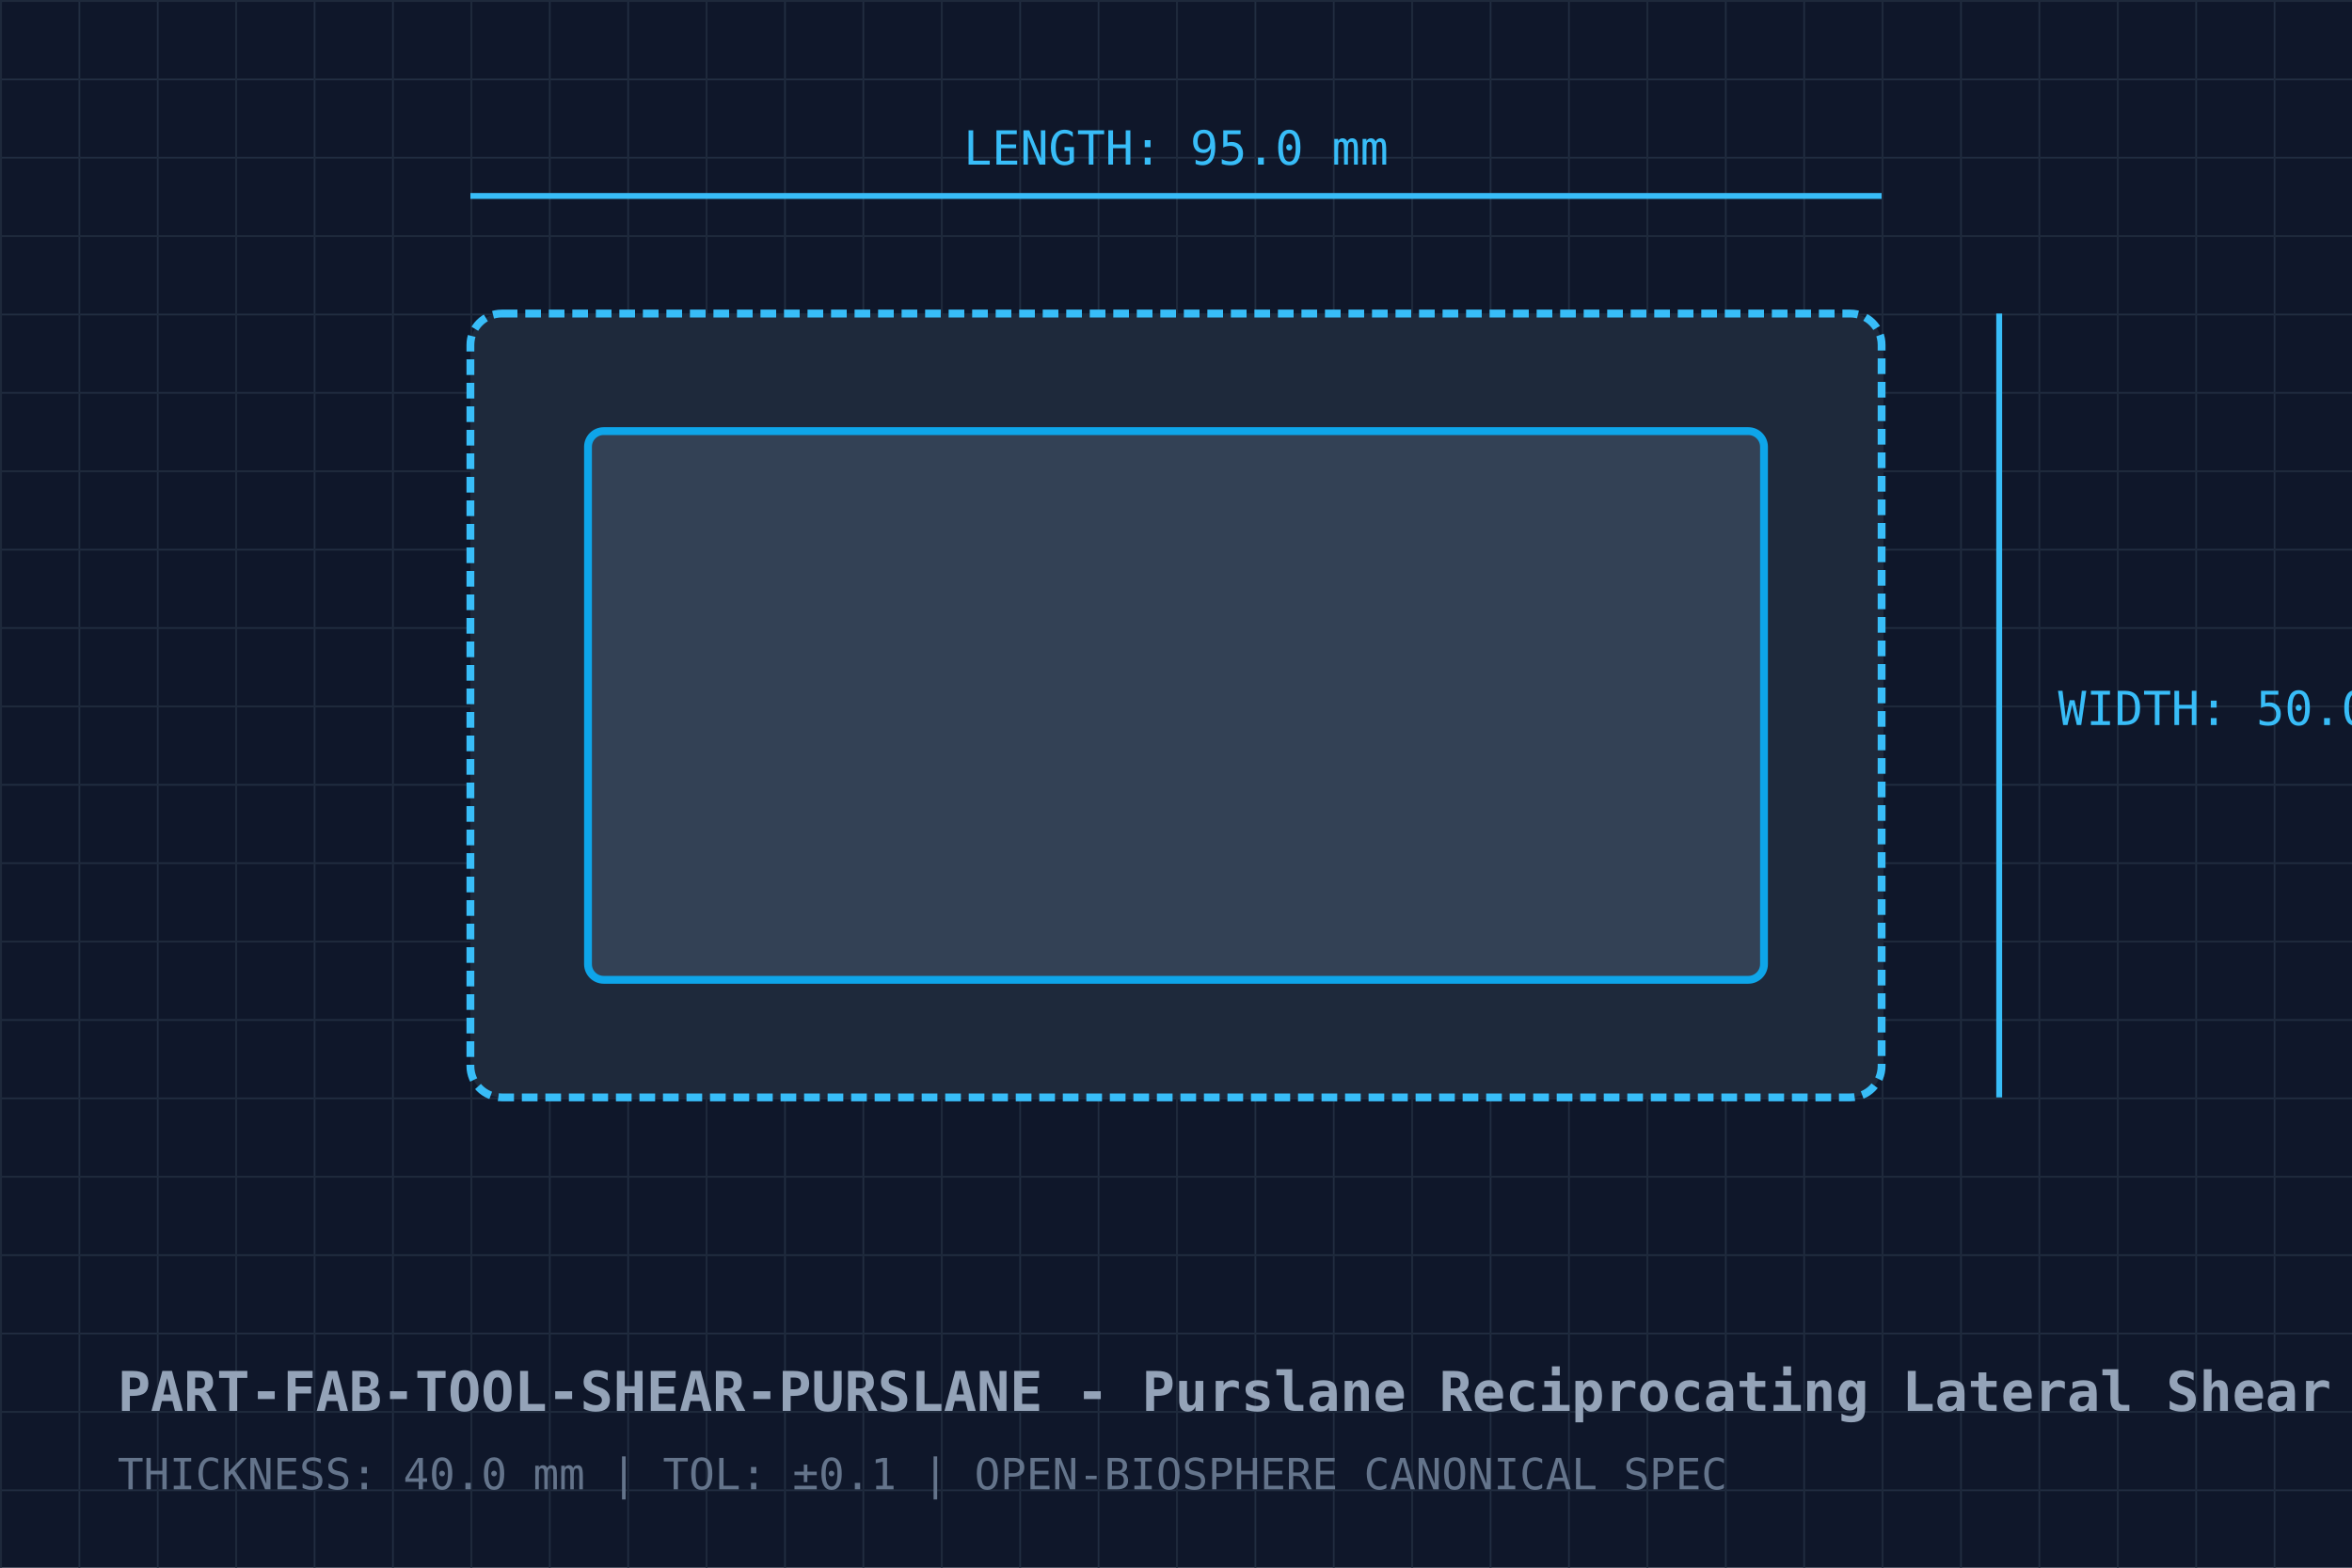
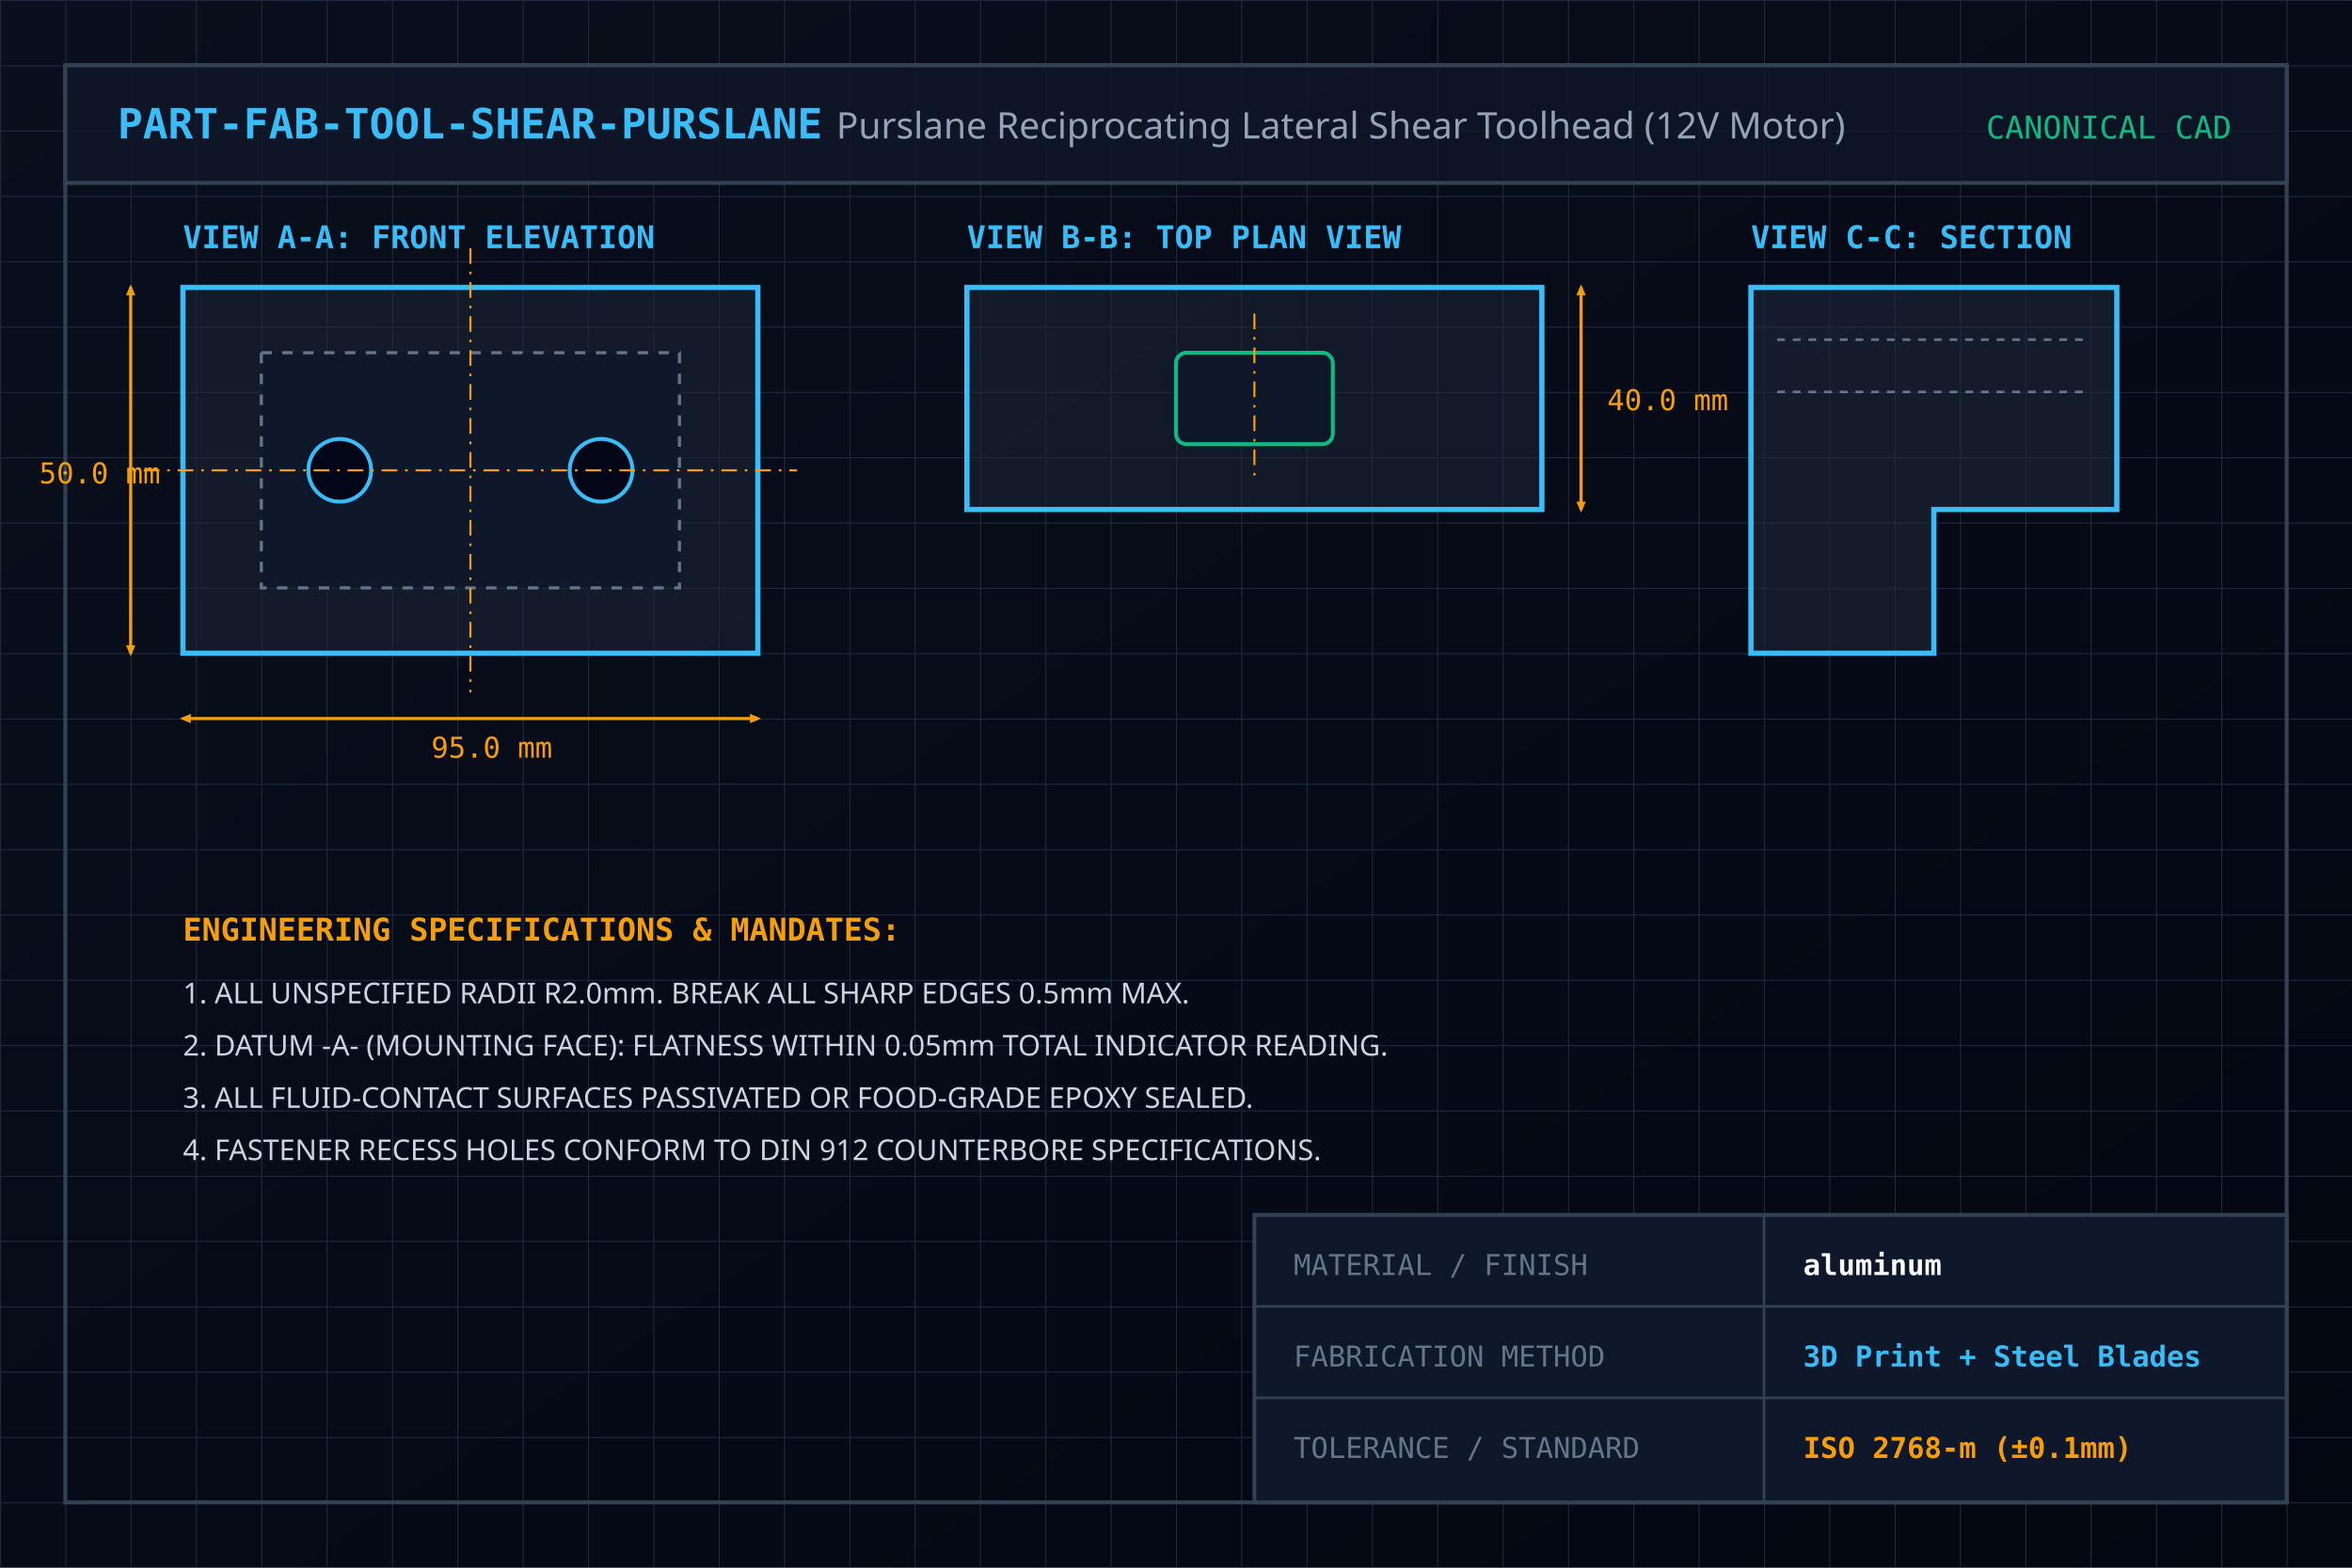
- <svg xmlns="http://www.w3.org/2000/svg" viewBox="0 0 600 400" width="100%" height="100%">
-   <rect width="600" height="400" fill="#0f172a" />
+ <svg xmlns="http://www.w3.org/2000/svg" viewBox="0 0 900 600" width="100%" height="100%">
  <defs>
-     <pattern id="grid-PART-FAB-TOOL-SHEAR-PURSLANE" width="20" height="20" patternUnits="userSpaceOnUse">
-       <path d="M 20 0 L 0 0 0 20" fill="none" stroke="#1e293b" stroke-width="1" />
+     <linearGradient id="bg" x1="0%" y1="0%" x2="100%" y2="100%">
+       <stop offset="0%" stop-color="#0a0f1d" />
+       <stop offset="100%" stop-color="#030712" />
+     </linearGradient>
+     <pattern id="grid" width="25" height="25" patternUnits="userSpaceOnUse">
+       <path d="M 25 0 L 0 0 0 25" fill="none" stroke="#1e293b" stroke-width="0.75" />
    </pattern>
+     <marker id="arrow" viewBox="0 0 10 10" refX="5" refY="5" markerWidth="6" markerHeight="6" orient="auto-start-reverse">
+       <path d="M 0 1.5 L 8 5 L 0 8.5 z" fill="#38bdf8" />
+     </marker>
+     <marker id="dim-arrow" viewBox="0 0 10 10" refX="5" refY="5" markerWidth="5" markerHeight="5" orient="auto-start-reverse">
+       <path d="M 0 2 L 7 5 L 0 8 z" fill="#f59e0b" />
+     </marker>
  </defs>
-   <rect width="600" height="400" fill="url(#grid-PART-FAB-TOOL-SHEAR-PURSLANE)" />
-   <rect x="120" y="80" width="360" height="200" rx="8" fill="#1e293b" stroke="#38bdf8" stroke-width="2" stroke-dasharray="4,2" />
-   <rect x="150" y="110" width="300" height="140" rx="4" fill="#334155" stroke="#0ea5e9" stroke-width="2" />
-   <line x1="120" y1="50" x2="480" y2="50" stroke="#38bdf8" stroke-width="1.5" marker-start="url(#arrow)" marker-end="url(#arrow)" />
-   <text x="300" y="42" fill="#38bdf8" font-family="monospace" font-size="12" text-anchor="middle">LENGTH: 95.0 mm</text>
-   <line x1="510" y1="80" x2="510" y2="280" stroke="#38bdf8" stroke-width="1.5" />
-   <text x="525" y="185" fill="#38bdf8" font-family="monospace" font-size="12">WIDTH: 50.0 mm</text>
-   <text x="30" y="360" fill="#94a3b8" font-family="monospace" font-size="14" font-weight="bold">PART-FAB-TOOL-SHEAR-PURSLANE - Purslane Reciprocating Lateral Shear Toolhead (12V Motor)</text>
-   <text x="30" y="380" fill="#64748b" font-family="monospace" font-size="11">THICKNESS: 40.0 mm | TOL: ±0.1 | OPEN-BIOSPHERE CANONICAL SPEC</text>
+   <rect width="100%" height="100%" fill="url(#bg)" />
+   <rect width="100%" height="100%" fill="url(#grid)" />
+   <rect x="25" y="25" width="850" height="550" fill="none" stroke="#334155" stroke-width="1.5" />
+   <rect x="25" y="25" width="850" height="45" fill="#0f172a" fill-opacity="0.8" stroke="#334155" stroke-width="1.5" />
+   <text x="45" y="53" font-family="monospace" font-size="16" font-weight="bold" fill="#38bdf8">PART-FAB-TOOL-SHEAR-PURSLANE</text>
+   <text x="320" y="53" font-family="sans-serif" font-size="14" font-weight="500" fill="#94a3b8">Purslane Reciprocating Lateral Shear Toolhead (12V Motor)</text>
+   <text x="760" y="53" font-family="monospace" font-size="12" fill="#10b981">CANONICAL CAD</text>
+   <rect x="480" y="465" width="395" height="110" fill="#0f172a" stroke="#334155" stroke-width="1.5" />
+   <line x1="480" y1="500" x2="875" y2="500" stroke="#334155" stroke-width="1" />
+   <line x1="480" y1="535" x2="875" y2="535" stroke="#334155" stroke-width="1" />
+   <line x1="675" y1="465" x2="675" y2="575" stroke="#334155" stroke-width="1" />
+   <text x="495" y="488" font-family="monospace" font-size="11" fill="#64748b">MATERIAL / FINISH</text>
+   <text x="690" y="488" font-family="monospace" font-size="11" font-weight="bold" fill="#f8fafc">aluminum</text>
+   <text x="495" y="523" font-family="monospace" font-size="11" fill="#64748b">FABRICATION METHOD</text>
+   <text x="690" y="523" font-family="monospace" font-size="11" font-weight="bold" fill="#38bdf8">3D Print + Steel Blades</text>
+   <text x="495" y="558" font-family="monospace" font-size="11" fill="#64748b">TOLERANCE / STANDARD</text>
+   <text x="690" y="558" font-family="monospace" font-size="11" font-weight="bold" fill="#f59e0b">ISO 2768-m (±0.1mm)</text>
+   <g transform="translate(70, 110)">
+     <text x="0" y="-15" font-family="monospace" font-size="12" font-weight="bold" fill="#38bdf8">VIEW A-A: FRONT ELEVATION</text>
+     <rect x="0" y="0" width="220" height="140" fill="#1e293b" fill-opacity="0.5" stroke="#38bdf8" stroke-width="2" />
+     <rect x="30" y="25" width="160" height="90" fill="#0f172a" stroke="#64748b" stroke-dasharray="4,4" stroke-width="1.2" />
+     <circle cx="60" cy="70" r="12" fill="#020617" stroke="#38bdf8" stroke-width="1.5" />
+     <circle cx="160" cy="70" r="12" fill="#020617" stroke="#38bdf8" stroke-width="1.5" />
+     <line x1="-15" y1="70" x2="235" y2="70" stroke="#f59e0b" stroke-width="0.8" stroke-dasharray="6,3,1,3" />
+     <line x1="110" y1="-15" x2="110" y2="155" stroke="#f59e0b" stroke-width="0.8" stroke-dasharray="6,3,1,3" />
+     <line x1="0" y1="165" x2="220" y2="165" stroke="#f59e0b" stroke-width="1.2" marker-start="url(#dim-arrow)" marker-end="url(#dim-arrow)" />
+     <text x="95" y="180" font-family="monospace" font-size="11" fill="#f59e0b">95.0 mm</text>
+     <line x1="-20" y1="0" x2="-20" y2="140" stroke="#f59e0b" stroke-width="1.2" marker-start="url(#dim-arrow)" marker-end="url(#dim-arrow)" />
+     <text x="-55" y="75" font-family="monospace" font-size="11" fill="#f59e0b">50.0 mm</text>
+   </g>
+   <g transform="translate(370, 110)">
+     <text x="0" y="-15" font-family="monospace" font-size="12" font-weight="bold" fill="#38bdf8">VIEW B-B: TOP PLAN VIEW</text>
+     <rect x="0" y="0" width="220" height="85" fill="#1e293b" fill-opacity="0.5" stroke="#38bdf8" stroke-width="2" />
+     <rect x="80" y="25" width="60" height="35" rx="4" fill="#0f172a" stroke="#10b981" stroke-width="1.5" />
+     <line x1="110" y1="10" x2="110" y2="75" stroke="#f59e0b" stroke-width="0.8" stroke-dasharray="6,3,1,3" />
+     <line x1="235" y1="0" x2="235" y2="85" stroke="#f59e0b" stroke-width="1.2" marker-start="url(#dim-arrow)" marker-end="url(#dim-arrow)" />
+     <text x="245" y="47" font-family="monospace" font-size="11" fill="#f59e0b">40.0 mm</text>
+   </g>
+   <g transform="translate(670, 110)">
+     <text x="0" y="-15" font-family="monospace" font-size="12" font-weight="bold" fill="#38bdf8">VIEW C-C: SECTION</text>
+     <path d="M 0 0 L 140 0 L 140 85 L 70 85 L 70 140 L 0 140 Z" fill="#1e293b" fill-opacity="0.6" stroke="#38bdf8" stroke-width="2" />
+     <line x1="10" y1="20" x2="130" y2="20" stroke="#64748b" stroke-dasharray="3,3" stroke-width="1" />
+     <line x1="10" y1="40" x2="130" y2="40" stroke="#64748b" stroke-dasharray="3,3" stroke-width="1" />
+   </g>
+   <g transform="translate(70, 360)">
+     <text x="0" y="0" font-family="monospace" font-size="12" font-weight="bold" fill="#f59e0b">ENGINEERING SPECIFICATIONS &amp; MANDATES:</text>
+     <text x="0" y="24" font-family="sans-serif" font-size="11" fill="#cbd5e1">1. ALL UNSPECIFIED RADII R2.0mm. BREAK ALL SHARP EDGES 0.5mm MAX.</text>
+     <text x="0" y="44" font-family="sans-serif" font-size="11" fill="#cbd5e1">2. DATUM -A- (MOUNTING FACE): FLATNESS WITHIN 0.05mm TOTAL INDICATOR READING.</text>
+     <text x="0" y="64" font-family="sans-serif" font-size="11" fill="#cbd5e1">3. ALL FLUID-CONTACT SURFACES PASSIVATED OR FOOD-GRADE EPOXY SEALED.</text>
+     <text x="0" y="84" font-family="sans-serif" font-size="11" fill="#cbd5e1">4. FASTENER RECESS HOLES CONFORM TO DIN 912 COUNTERBORE SPECIFICATIONS.</text>
+   </g>
</svg>
